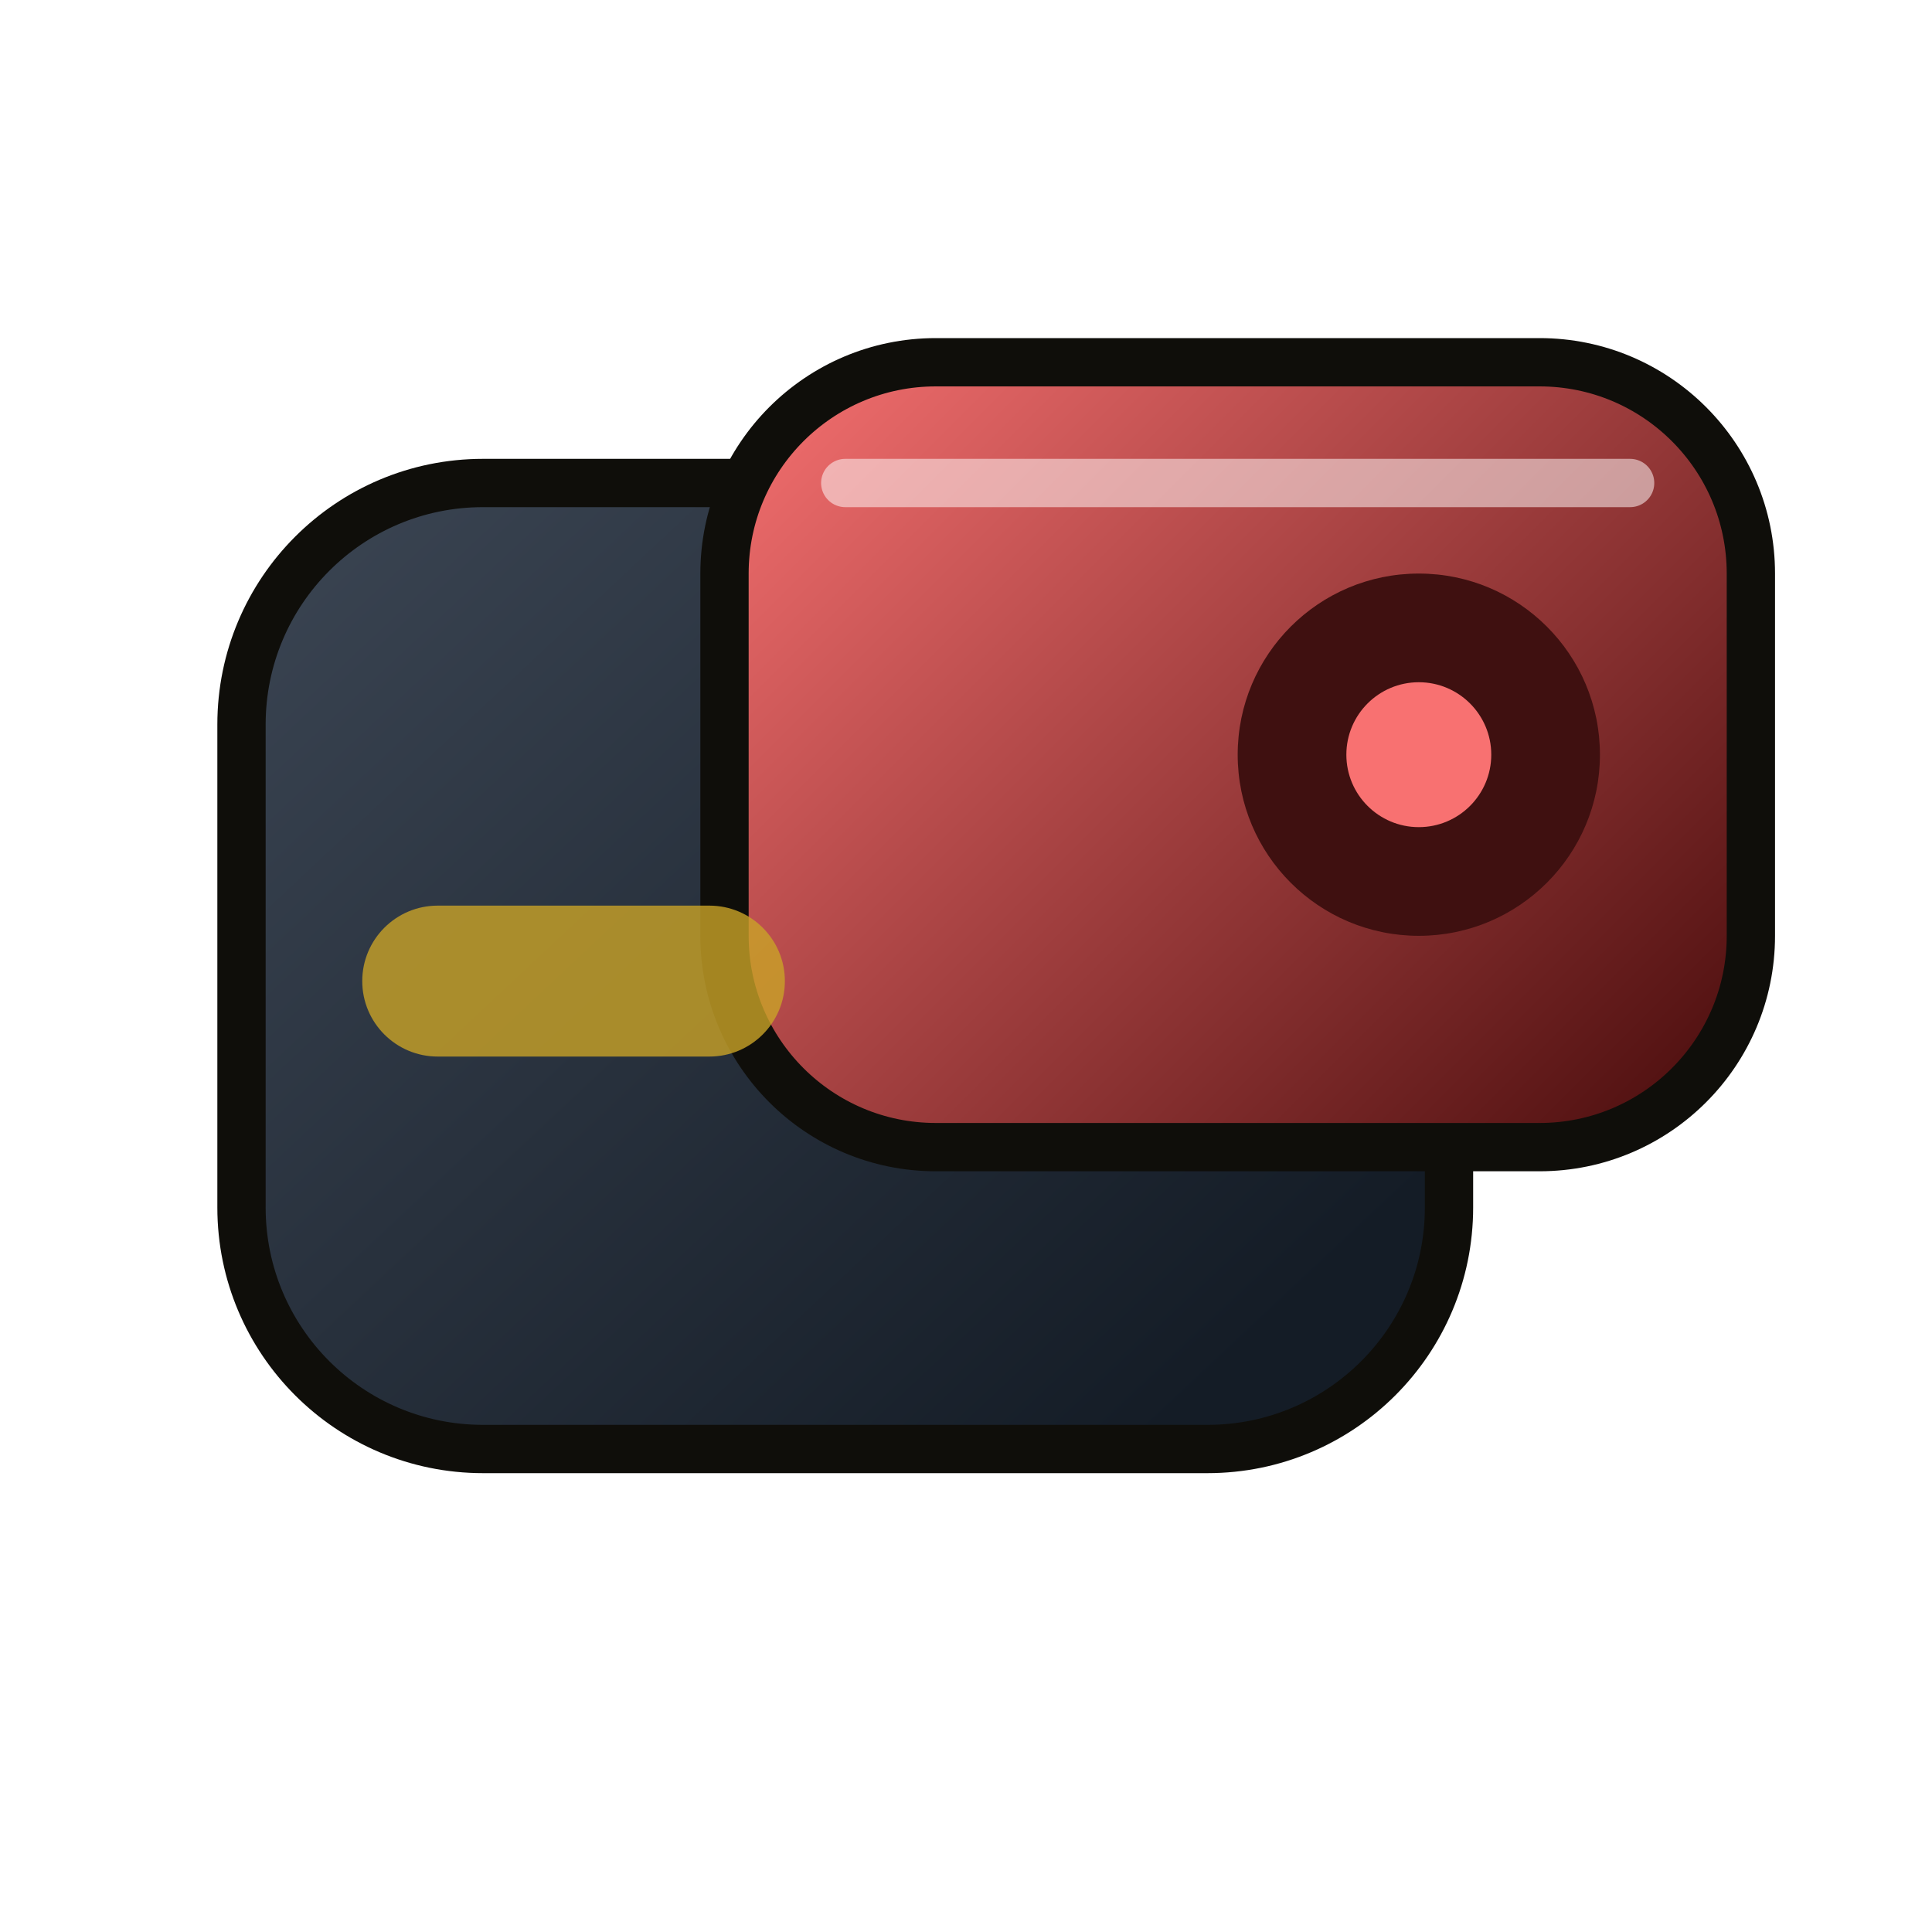
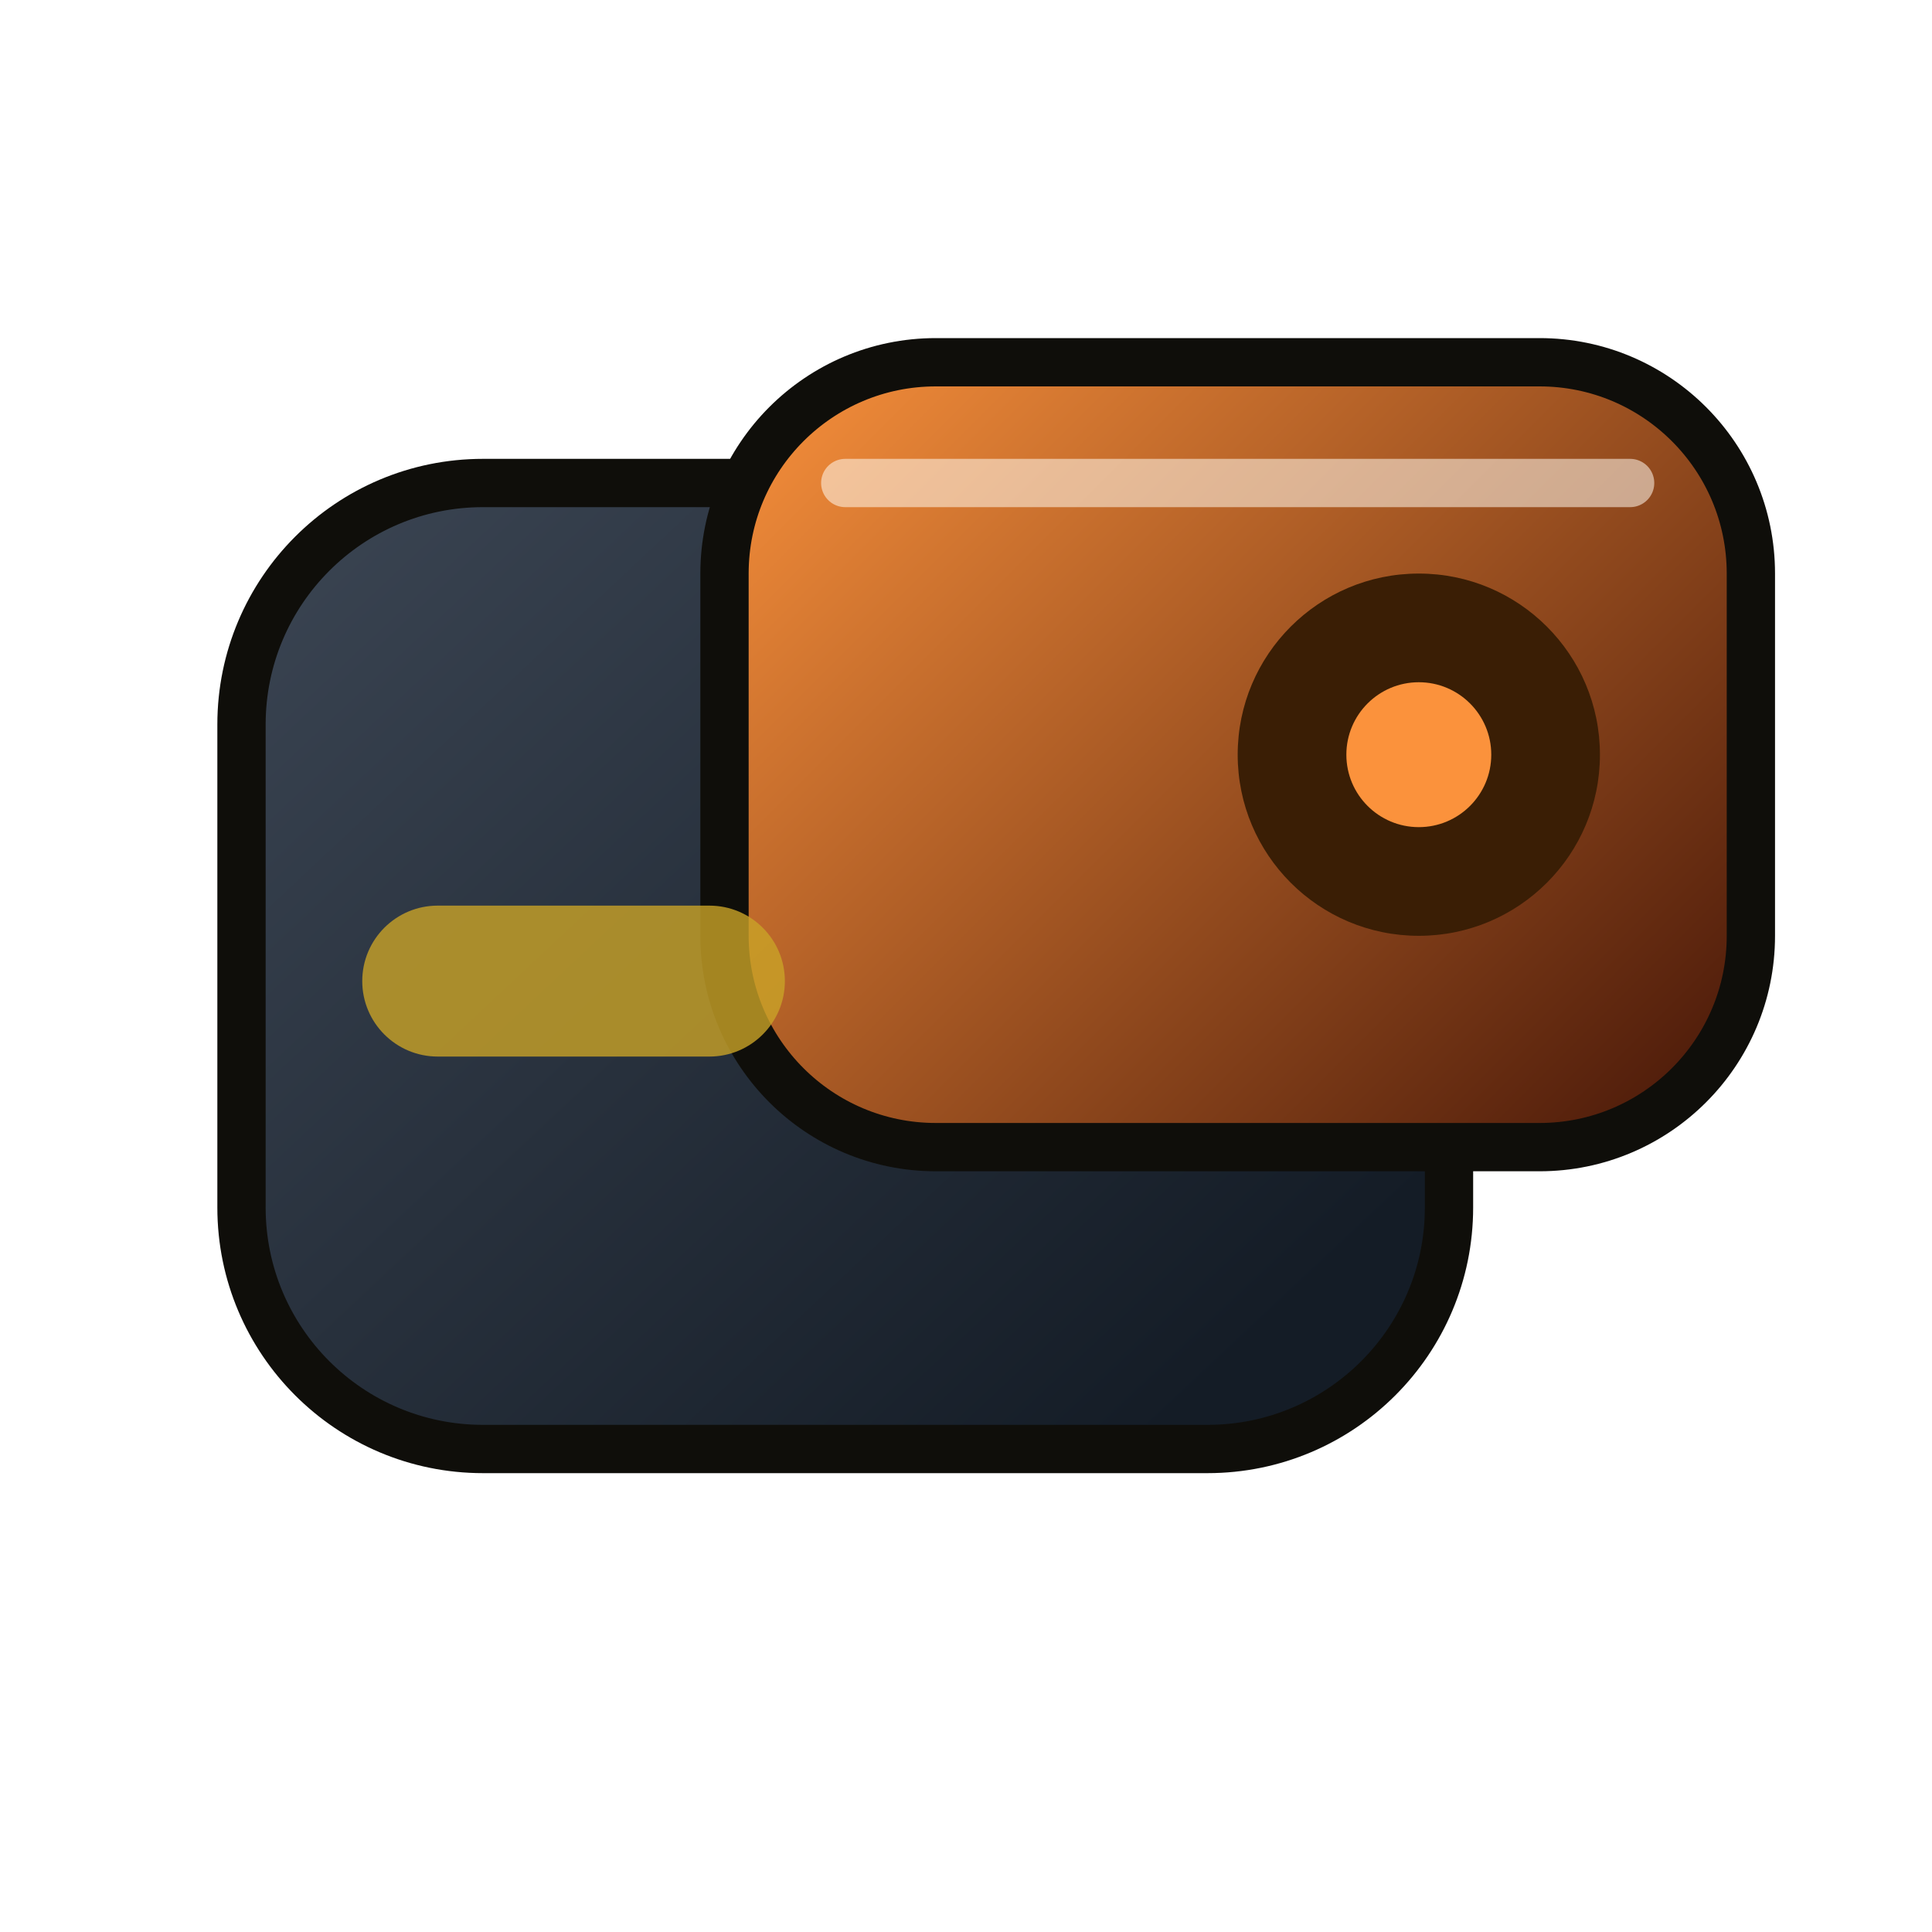
<svg xmlns="http://www.w3.org/2000/svg" viewBox="0 0 64 64">
  <defs>
    <linearGradient id="blA" x1="10" y1="14" x2="40" y2="46" gradientUnits="userSpaceOnUse">
      <stop offset="0" stop-color="#3c4654" />
      <stop offset="1" stop-color="#141c26" />
    </linearGradient>
    <linearGradient id="blB" x1="26" y1="10" x2="56" y2="40" gradientUnits="userSpaceOnUse">
-       <stop offset="0" stop-color="#f87171" />
-       <stop offset="1" stop-color="#450a0a" />
+       <stop offset="0" stop-color="#fb923c" />
+       <stop offset="1" stop-color="#431407" />
    </linearGradient>
  </defs>
  <rect x="8" y="16" width="40" height="32" rx="8" fill="url(#blA)" stroke="#0f0e0a" stroke-width="1.6" />
  <rect x="24" y="12" width="34" height="26" rx="7" fill="url(#blB)" stroke="#0f0e0a" stroke-width="1.6" />
-   <circle cx="47" cy="25" r="6" fill="#3f1010" />
-   <circle cx="47" cy="25" r="2.4" fill="#f87171" />
-   <path d="M28 16h26" stroke="#fef2f2" stroke-width="1.6" stroke-linecap="round" opacity=".55" />
+   <circle cx="47" cy="25" r="6" fill="#3a1e05" />
+   <circle cx="47" cy="25" r="2.4" fill="#fb923c" />
+   <path d="M28 16h26" stroke="#fff7ed" stroke-width="1.6" stroke-linecap="round" opacity=".55" />
  <rect x="12" y="30" width="14" height="5" rx="2.5" fill="#c9a227" opacity=".8" />
</svg>
